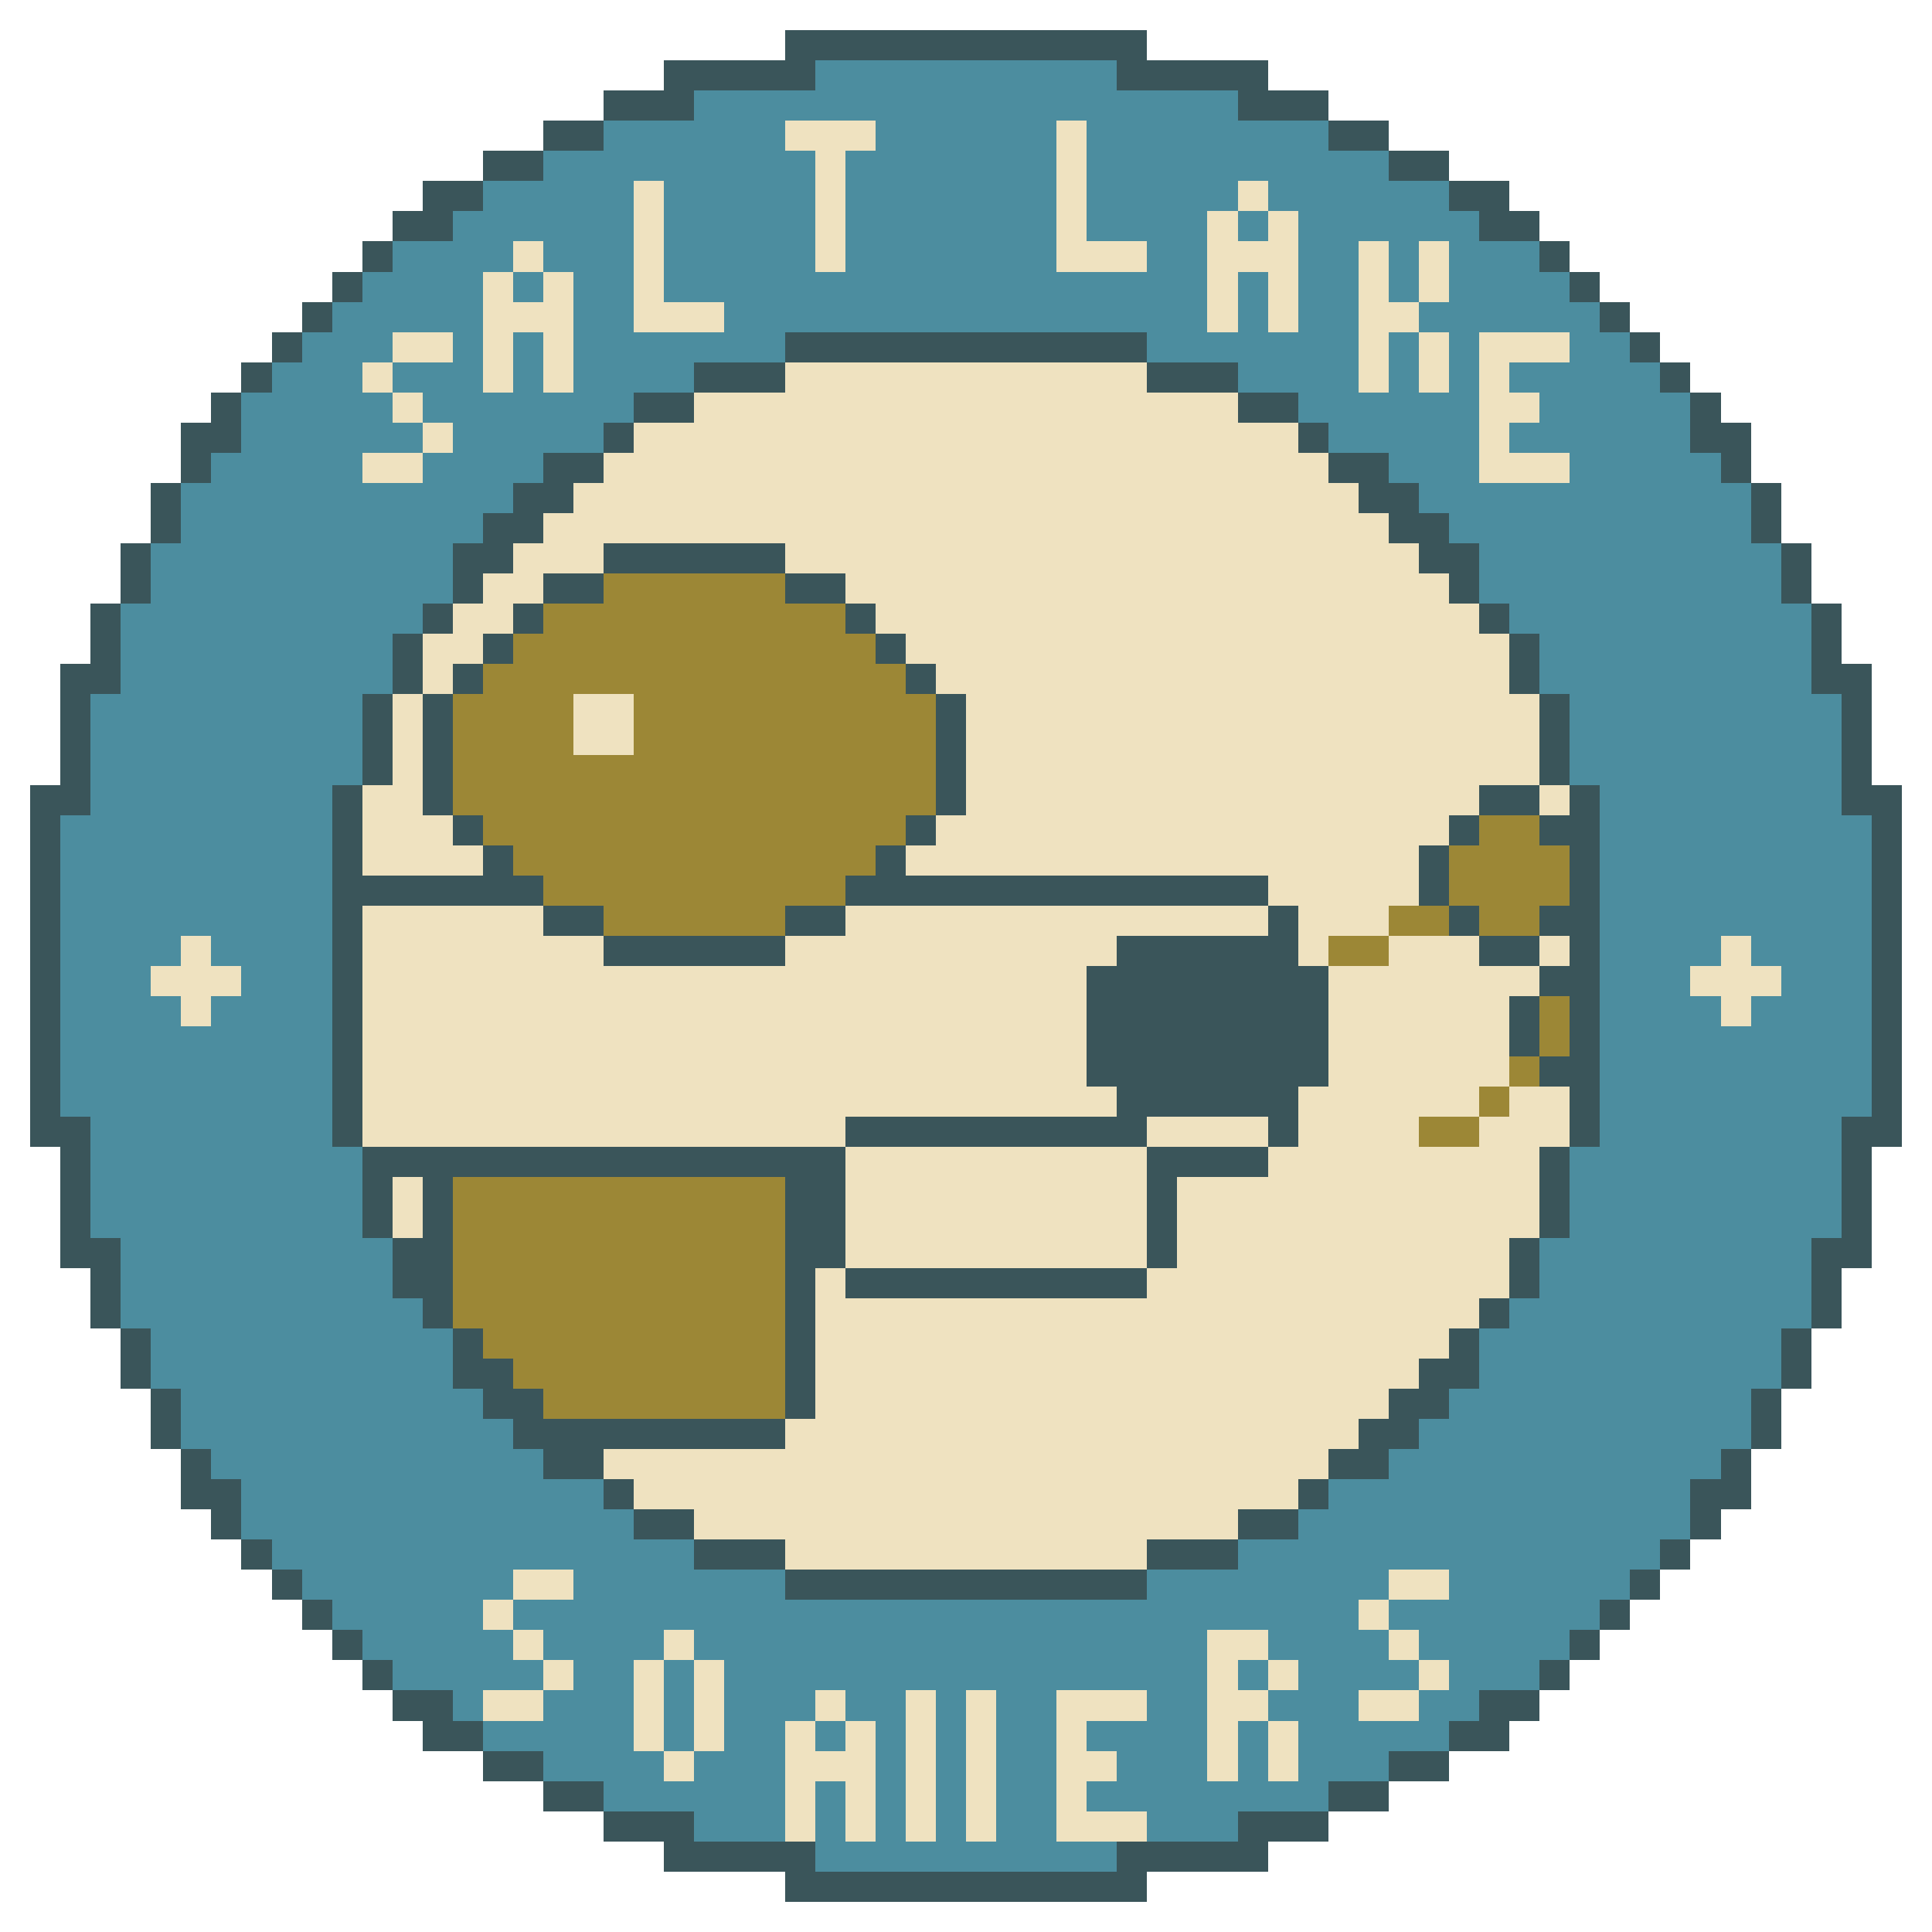
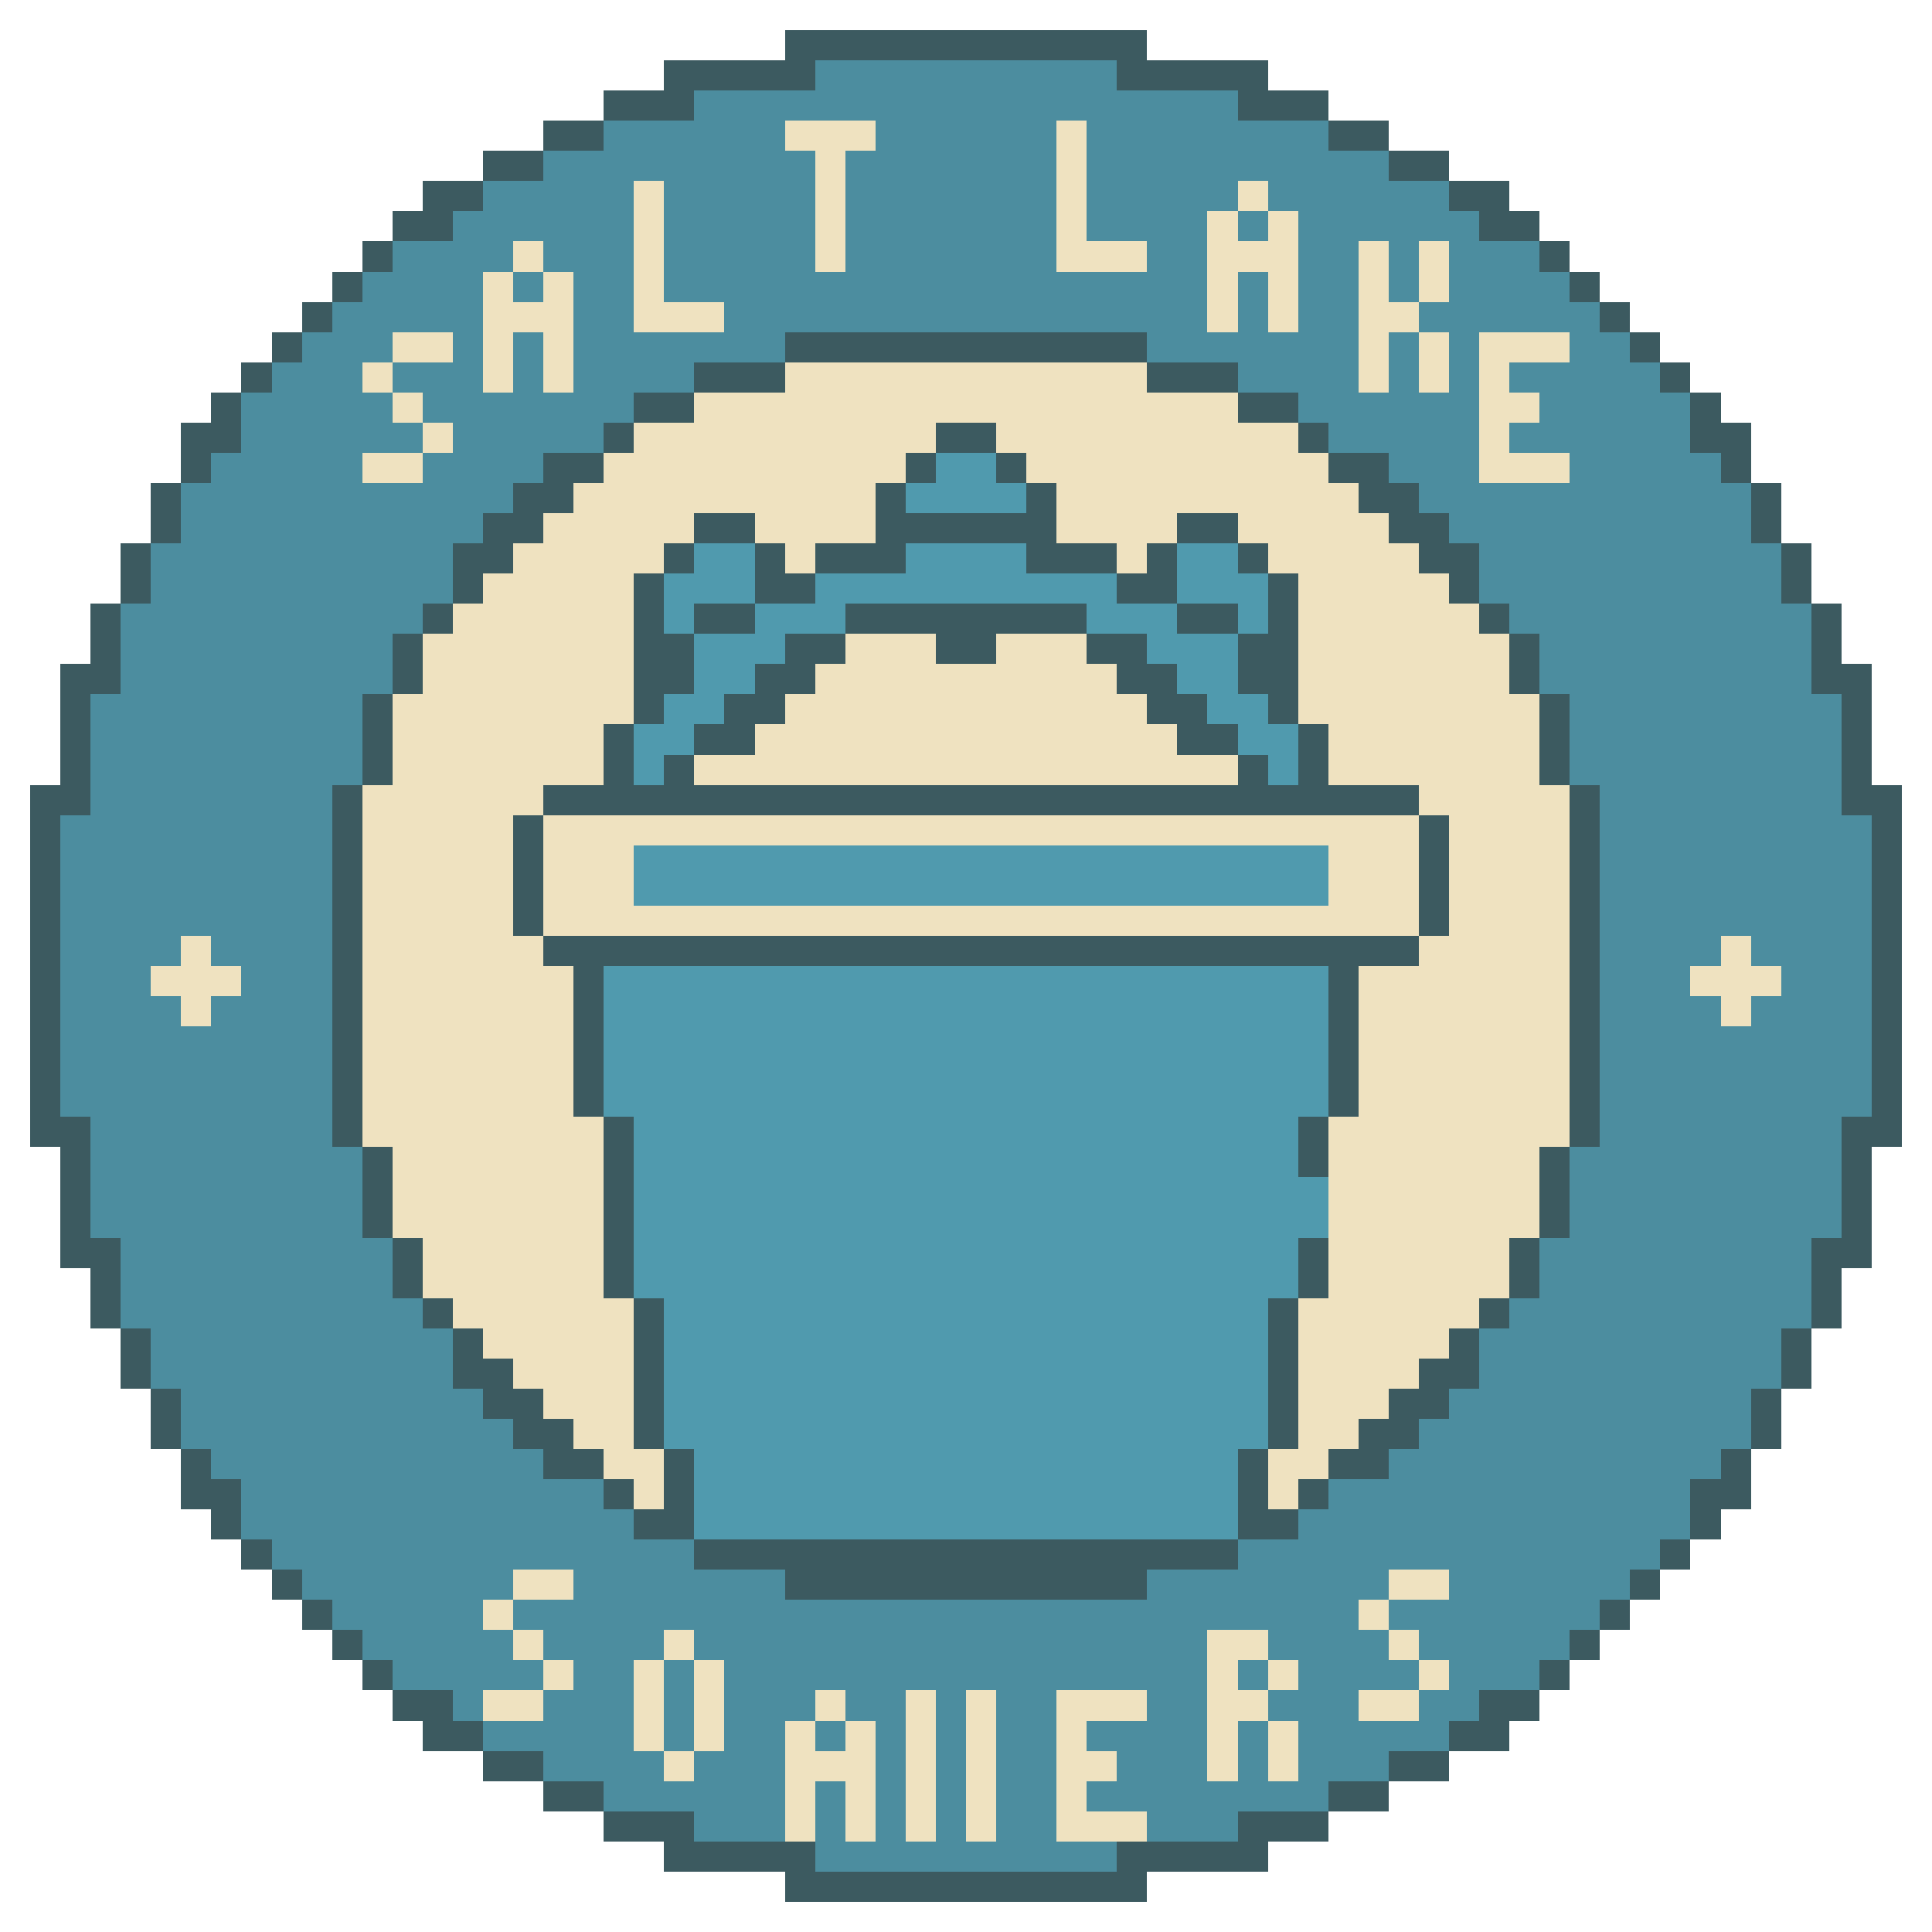
<svg xmlns="http://www.w3.org/2000/svg" viewBox="0 0 64 64" width="512" height="512" shape-rendering="crispEdges">
  <g id="logo-SLC-retro">
-     <path fill="#3a555a" d="M3 21h1v1h-1zM13 21h1v1h-1zM16 21h1v1h-1zM29 21h1v1h-1zM50 21h1v1h-1zM60 21h1v1h-1zM5 17h1v1h-1zM16 17h2v1h-2zM46 17h2v1h-2zM58 17h1v1h-1zM16 58h2v1h-2zM46 58h2v1h-2zM1 32h1v1h-1zM11 32h1v1h-1zM36 32h8v1h-8zM51 32h2v1h-2zM62 32h1v1h-1zM4 45h1v1h-1zM15 45h2v1h-2zM26 45h1v1h-1zM47 45h2v1h-2zM59 45h1v1h-1zM2 41h2v1h-2zM13 41h2v1h-2zM26 41h2v1h-2zM38 41h1v1h-1zM50 41h1v1h-1zM60 41h2v1h-2zM4 18h1v1h-1zM15 18h2v1h-2zM20 18h6v1h-6zM47 18h2v1h-2zM59 18h1v1h-1zM6 14h2v1h-2zM20 14h1v1h-1zM43 14h1v1h-1zM56 14h2v1h-2zM6 15h1v1h-1zM18 15h2v1h-2zM44 15h2v1h-2zM57 15h1v1h-1zM6 48h1v1h-1zM18 48h2v1h-2zM44 48h2v1h-2zM57 48h1v1h-1zM3 42h1v1h-1zM13 42h2v1h-2zM26 42h1v1h-1zM28 42h10v1h-10zM50 42h1v1h-1zM60 42h1v1h-1zM2 38h1v1h-1zM12 38h16v1h-16zM38 38h4v1h-4zM51 38h1v1h-1zM61 38h1v1h-1zM20 3h3v1h-3zM41 3h3v1h-3zM8 51h1v1h-1zM23 51h3v1h-3zM38 51h3v1h-3zM55 51h1v1h-1zM5 16h1v1h-1zM17 16h2v1h-2zM45 16h2v1h-2zM58 16h1v1h-1zM1 34h1v1h-1zM11 34h1v1h-1zM36 34h8v1h-8zM50 34h1v1h-1zM52 34h1v1h-1zM62 34h1v1h-1zM5 47h1v1h-1zM17 47h9v1h-9zM45 47h2v1h-2zM58 47h1v1h-1zM8 12h1v1h-1zM23 12h3v1h-3zM38 12h3v1h-3zM55 12h1v1h-1zM12 8h1v1h-1zM51 8h1v1h-1zM1 28h1v1h-1zM11 28h1v1h-1zM16 28h1v1h-1zM29 28h1v1h-1zM47 28h1v1h-1zM52 28h1v1h-1zM62 28h1v1h-1zM2 24h1v1h-1zM12 24h1v1h-1zM14 24h1v1h-1zM31 24h1v1h-1zM51 24h1v1h-1zM61 24h1v1h-1zM7 13h1v1h-1zM21 13h2v1h-2zM41 13h2v1h-2zM56 13h1v1h-1zM11 9h1v1h-1zM52 9h1v1h-1zM2 25h1v1h-1zM12 25h1v1h-1zM14 25h1v1h-1zM31 25h1v1h-1zM51 25h1v1h-1zM61 25h1v1h-1zM2 22h2v1h-2zM13 22h1v1h-1zM15 22h1v1h-1zM30 22h1v1h-1zM50 22h1v1h-1zM60 22h2v1h-2zM14 57h2v1h-2zM48 57h2v1h-2zM1 30h1v1h-1zM11 30h1v1h-1zM18 30h2v1h-2zM26 30h2v1h-2zM42 30h1v1h-1zM48 30h1v1h-1zM51 30h2v1h-2zM62 30h1v1h-1zM18 4h2v1h-2zM44 4h2v1h-2zM11 54h1v1h-1zM52 54h1v1h-1zM4 19h1v1h-1zM15 19h1v1h-1zM18 19h2v1h-2zM26 19h2v1h-2zM48 19h1v1h-1zM59 19h1v1h-1zM9 11h1v1h-1zM26 11h12v1h-12zM54 11h1v1h-1zM1 31h1v1h-1zM11 31h1v1h-1zM20 31h6v1h-6zM37 31h6v1h-6zM49 31h2v1h-2zM52 31h1v1h-1zM62 31h1v1h-1zM1 27h1v1h-1zM11 27h1v1h-1zM15 27h1v1h-1zM30 27h1v1h-1zM48 27h1v1h-1zM51 27h2v1h-2zM62 27h1v1h-1zM16 5h2v1h-2zM46 5h2v1h-2zM12 55h1v1h-1zM51 55h1v1h-1zM20 60h3v1h-3zM41 60h3v1h-3zM1 37h2v1h-2zM11 37h1v1h-1zM28 37h10v1h-10zM42 37h1v1h-1zM52 37h1v1h-1zM61 37h2v1h-2zM13 7h2v1h-2zM49 7h2v1h-2zM22 61h5v1h-5zM37 61h5v1h-5zM4 44h1v1h-1zM15 44h1v1h-1zM26 44h1v1h-1zM48 44h1v1h-1zM59 44h1v1h-1zM1 35h1v1h-1zM11 35h1v1h-1zM36 35h8v1h-8zM51 35h2v1h-2zM62 35h1v1h-1zM2 40h1v1h-1zM12 40h1v1h-1zM14 40h1v1h-1zM26 40h2v1h-2zM38 40h1v1h-1zM51 40h1v1h-1zM61 40h1v1h-1zM14 6h2v1h-2zM48 6h2v1h-2zM7 50h1v1h-1zM21 50h2v1h-2zM41 50h2v1h-2zM56 50h1v1h-1zM26 1h12v1h-12zM10 53h1v1h-1zM53 53h1v1h-1zM1 29h1v1h-1zM11 29h7v1h-7zM28 29h14v1h-14zM47 29h1v1h-1zM52 29h1v1h-1zM62 29h1v1h-1zM22 2h5v1h-5zM37 2h5v1h-5zM5 46h1v1h-1zM16 46h2v1h-2zM26 46h1v1h-1zM46 46h2v1h-2zM58 46h1v1h-1zM3 43h1v1h-1zM14 43h1v1h-1zM26 43h1v1h-1zM49 43h1v1h-1zM60 43h1v1h-1zM18 59h2v1h-2zM44 59h2v1h-2zM3 20h1v1h-1zM14 20h1v1h-1zM17 20h1v1h-1zM28 20h1v1h-1zM49 20h1v1h-1zM60 20h1v1h-1zM13 56h2v1h-2zM49 56h2v1h-2zM1 36h1v1h-1zM11 36h1v1h-1zM37 36h6v1h-6zM52 36h1v1h-1zM62 36h1v1h-1zM1 33h1v1h-1zM11 33h1v1h-1zM36 33h8v1h-8zM50 33h1v1h-1zM52 33h1v1h-1zM62 33h1v1h-1zM2 39h1v1h-1zM12 39h1v1h-1zM14 39h1v1h-1zM26 39h2v1h-2zM38 39h1v1h-1zM51 39h1v1h-1zM61 39h1v1h-1zM6 49h2v1h-2zM20 49h1v1h-1zM43 49h1v1h-1zM56 49h2v1h-2zM10 10h1v1h-1zM53 10h1v1h-1zM9 52h1v1h-1zM26 52h12v1h-12zM54 52h1v1h-1zM1 26h2v1h-2zM11 26h1v1h-1zM14 26h1v1h-1zM31 26h1v1h-1zM49 26h2v1h-2zM52 26h1v1h-1zM61 26h2v1h-2zM2 23h1v1h-1zM12 23h1v1h-1zM14 23h1v1h-1zM31 23h1v1h-1zM51 23h1v1h-1zM61 23h1v1h-1zM26 62h12v1h-12z" />
+     <path fill="#3c5a60" d="M3 21h1v1h-1zM13 21h1v1h-1zM21 21h2v1h-2zM26 21h2v1h-2zM31 21h2v1h-2zM36 21h2v1h-2zM41 21h2v1h-2zM50 21h1v1h-1zM60 21h1v1h-1zM5 17h1v1h-1zM16 17h2v1h-2zM23 17h2v1h-2zM29 17h6v1h-6zM39 17h2v1h-2zM46 17h2v1h-2zM58 17h1v1h-1zM16 58h2v1h-2zM46 58h2v1h-2zM1 32h1v1h-1zM11 32h1v1h-1zM19 32h1v1h-1zM44 32h1v1h-1zM52 32h1v1h-1zM62 32h1v1h-1zM4 45h1v1h-1zM15 45h2v1h-2zM21 45h1v1h-1zM42 45h1v1h-1zM47 45h2v1h-2zM59 45h1v1h-1zM2 41h2v1h-2zM13 41h1v1h-1zM20 41h1v1h-1zM43 41h1v1h-1zM50 41h1v1h-1zM60 41h2v1h-2zM4 18h1v1h-1zM15 18h2v1h-2zM22 18h1v1h-1zM25 18h1v1h-1zM27 18h3v1h-3zM34 18h3v1h-3zM38 18h1v1h-1zM41 18h1v1h-1zM47 18h2v1h-2zM59 18h1v1h-1zM6 14h2v1h-2zM20 14h1v1h-1zM31 14h2v1h-2zM43 14h1v1h-1zM56 14h2v1h-2zM6 15h1v1h-1zM18 15h2v1h-2zM30 15h1v1h-1zM33 15h1v1h-1zM44 15h2v1h-2zM57 15h1v1h-1zM6 48h1v1h-1zM18 48h2v1h-2zM22 48h1v1h-1zM41 48h1v1h-1zM44 48h2v1h-2zM57 48h1v1h-1zM3 42h1v1h-1zM13 42h1v1h-1zM20 42h1v1h-1zM43 42h1v1h-1zM50 42h1v1h-1zM60 42h1v1h-1zM2 38h1v1h-1zM12 38h1v1h-1zM20 38h1v1h-1zM43 38h1v1h-1zM51 38h1v1h-1zM61 38h1v1h-1zM20 3h3v1h-3zM41 3h3v1h-3zM8 51h1v1h-1zM23 51h18v1h-18zM55 51h1v1h-1zM5 16h1v1h-1zM17 16h2v1h-2zM29 16h1v1h-1zM34 16h1v1h-1zM45 16h2v1h-2zM58 16h1v1h-1zM1 34h1v1h-1zM11 34h1v1h-1zM19 34h1v1h-1zM44 34h1v1h-1zM52 34h1v1h-1zM62 34h1v1h-1zM5 47h1v1h-1zM17 47h2v1h-2zM21 47h1v1h-1zM42 47h1v1h-1zM45 47h2v1h-2zM58 47h1v1h-1zM8 12h1v1h-1zM23 12h3v1h-3zM38 12h3v1h-3zM55 12h1v1h-1zM12 8h1v1h-1zM51 8h1v1h-1zM1 28h1v1h-1zM11 28h1v1h-1zM17 28h1v1h-1zM47 28h1v1h-1zM52 28h1v1h-1zM62 28h1v1h-1zM2 24h1v1h-1zM12 24h1v1h-1zM20 24h1v1h-1zM23 24h2v1h-2zM39 24h2v1h-2zM43 24h1v1h-1zM51 24h1v1h-1zM61 24h1v1h-1zM7 13h1v1h-1zM21 13h2v1h-2zM41 13h2v1h-2zM56 13h1v1h-1zM11 9h1v1h-1zM52 9h1v1h-1zM2 25h1v1h-1zM12 25h1v1h-1zM20 25h1v1h-1zM22 25h1v1h-1zM41 25h1v1h-1zM43 25h1v1h-1zM51 25h1v1h-1zM61 25h1v1h-1zM2 22h2v1h-2zM13 22h1v1h-1zM21 22h2v1h-2zM25 22h2v1h-2zM37 22h2v1h-2zM41 22h2v1h-2zM50 22h1v1h-1zM60 22h2v1h-2zM14 57h2v1h-2zM48 57h2v1h-2zM1 30h1v1h-1zM11 30h1v1h-1zM17 30h1v1h-1zM47 30h1v1h-1zM52 30h1v1h-1zM62 30h1v1h-1zM18 4h2v1h-2zM44 4h2v1h-2zM11 54h1v1h-1zM52 54h1v1h-1zM4 19h1v1h-1zM15 19h1v1h-1zM21 19h1v1h-1zM25 19h2v1h-2zM37 19h2v1h-2zM42 19h1v1h-1zM48 19h1v1h-1zM59 19h1v1h-1zM9 11h1v1h-1zM26 11h12v1h-12zM54 11h1v1h-1zM1 31h1v1h-1zM11 31h1v1h-1zM18 31h29v1h-29zM52 31h1v1h-1zM62 31h1v1h-1zM1 27h1v1h-1zM11 27h1v1h-1zM17 27h1v1h-1zM47 27h1v1h-1zM52 27h1v1h-1zM62 27h1v1h-1zM16 5h2v1h-2zM46 5h2v1h-2zM12 55h1v1h-1zM51 55h1v1h-1zM20 60h3v1h-3zM41 60h3v1h-3zM1 37h2v1h-2zM11 37h1v1h-1zM20 37h1v1h-1zM43 37h1v1h-1zM52 37h1v1h-1zM61 37h2v1h-2zM13 7h2v1h-2zM49 7h2v1h-2zM22 61h5v1h-5zM37 61h5v1h-5zM4 44h1v1h-1zM15 44h1v1h-1zM21 44h1v1h-1zM42 44h1v1h-1zM48 44h1v1h-1zM59 44h1v1h-1zM1 35h1v1h-1zM11 35h1v1h-1zM19 35h1v1h-1zM44 35h1v1h-1zM52 35h1v1h-1zM62 35h1v1h-1zM2 40h1v1h-1zM12 40h1v1h-1zM20 40h1v1h-1zM51 40h1v1h-1zM61 40h1v1h-1zM14 6h2v1h-2zM48 6h2v1h-2zM7 50h1v1h-1zM21 50h2v1h-2zM41 50h2v1h-2zM56 50h1v1h-1zM26 1h12v1h-12zM10 53h1v1h-1zM53 53h1v1h-1zM1 29h1v1h-1zM11 29h1v1h-1zM17 29h1v1h-1zM47 29h1v1h-1zM52 29h1v1h-1zM62 29h1v1h-1zM22 2h5v1h-5zM37 2h5v1h-5zM5 46h1v1h-1zM16 46h2v1h-2zM21 46h1v1h-1zM42 46h1v1h-1zM46 46h2v1h-2zM58 46h1v1h-1zM3 43h1v1h-1zM14 43h1v1h-1zM21 43h1v1h-1zM42 43h1v1h-1zM49 43h1v1h-1zM60 43h1v1h-1zM18 59h2v1h-2zM44 59h2v1h-2zM3 20h1v1h-1zM14 20h1v1h-1zM21 20h1v1h-1zM23 20h2v1h-2zM28 20h8v1h-8zM39 20h2v1h-2zM42 20h1v1h-1zM49 20h1v1h-1zM60 20h1v1h-1zM13 56h2v1h-2zM49 56h2v1h-2zM1 36h1v1h-1zM11 36h1v1h-1zM19 36h1v1h-1zM44 36h1v1h-1zM52 36h1v1h-1zM62 36h1v1h-1zM1 33h1v1h-1zM11 33h1v1h-1zM19 33h1v1h-1zM44 33h1v1h-1zM52 33h1v1h-1zM62 33h1v1h-1zM2 39h1v1h-1zM12 39h1v1h-1zM20 39h1v1h-1zM51 39h1v1h-1zM61 39h1v1h-1zM6 49h2v1h-2zM20 49h1v1h-1zM22 49h1v1h-1zM41 49h1v1h-1zM43 49h1v1h-1zM56 49h2v1h-2zM10 10h1v1h-1zM53 10h1v1h-1zM9 52h1v1h-1zM26 52h12v1h-12zM54 52h1v1h-1zM1 26h2v1h-2zM11 26h1v1h-1zM18 26h29v1h-29zM52 26h1v1h-1zM61 26h2v1h-2zM2 23h1v1h-1zM12 23h1v1h-1zM21 23h1v1h-1zM24 23h2v1h-2zM38 23h2v1h-2zM42 23h1v1h-1zM51 23h1v1h-1zM61 23h1v1h-1zM26 62h12v1h-12z" />
    <path fill="#4c8d9f" d="M4 21h9v1h-9zM51 21h9v1h-9zM6 17h10v1h-10zM48 17h10v1h-10zM18 58h4v1h-4zM23 58h3v1h-3zM29 58h1v1h-1zM31 58h1v1h-1zM33 58h2v1h-2zM37 58h3v1h-3zM41 58h1v1h-1zM43 58h3v1h-3zM2 32h3v1h-3zM8 32h3v1h-3zM53 32h3v1h-3zM59 32h3v1h-3zM5 45h10v1h-10zM49 45h10v1h-10zM4 41h9v1h-9zM51 41h9v1h-9zM5 18h10v1h-10zM49 18h10v1h-10zM8 14h6v1h-6zM15 14h5v1h-5zM44 14h5v1h-5zM50 14h6v1h-6zM7 15h5v1h-5zM14 15h4v1h-4zM46 15h3v1h-3zM52 15h5v1h-5zM7 48h11v1h-11zM46 48h11v1h-11zM4 42h9v1h-9zM51 42h9v1h-9zM3 38h9v1h-9zM52 38h9v1h-9zM23 3h18v1h-18zM9 51h14v1h-14zM41 51h14v1h-14zM6 16h11v1h-11zM47 16h11v1h-11zM2 34h9v1h-9zM53 34h9v1h-9zM6 47h11v1h-11zM47 47h11v1h-11zM9 12h3v1h-3zM13 12h3v1h-3zM17 12h1v1h-1zM19 12h4v1h-4zM41 12h4v1h-4zM46 12h1v1h-1zM48 12h1v1h-1zM50 12h5v1h-5zM13 8h4v1h-4zM18 8h3v1h-3zM22 8h5v1h-5zM28 8h7v1h-7zM38 8h2v1h-2zM43 8h2v1h-2zM46 8h1v1h-1zM48 8h3v1h-3zM2 28h9v1h-9zM53 28h9v1h-9zM3 24h9v1h-9zM52 24h9v1h-9zM8 13h5v1h-5zM14 13h7v1h-7zM43 13h6v1h-6zM51 13h5v1h-5zM12 9h4v1h-4zM17 9h1v1h-1zM19 9h2v1h-2zM22 9h18v1h-18zM41 9h1v1h-1zM43 9h2v1h-2zM46 9h1v1h-1zM48 9h4v1h-4zM3 25h9v1h-9zM52 25h9v1h-9zM4 22h9v1h-9zM51 22h9v1h-9zM16 57h5v1h-5zM22 57h1v1h-1zM24 57h2v1h-2zM27 57h1v1h-1zM29 57h1v1h-1zM31 57h1v1h-1zM33 57h2v1h-2zM36 57h4v1h-4zM41 57h1v1h-1zM43 57h5v1h-5zM2 30h9v1h-9zM53 30h9v1h-9zM20 4h6v1h-6zM29 4h6v1h-6zM36 4h8v1h-8zM12 54h5v1h-5zM18 54h4v1h-4zM23 54h17v1h-17zM42 54h4v1h-4zM47 54h5v1h-5zM5 19h10v1h-10zM49 19h10v1h-10zM10 11h3v1h-3zM15 11h1v1h-1zM17 11h1v1h-1zM19 11h7v1h-7zM38 11h7v1h-7zM46 11h1v1h-1zM48 11h1v1h-1zM52 11h2v1h-2zM2 31h4v1h-4zM7 31h4v1h-4zM53 31h4v1h-4zM58 31h4v1h-4zM2 27h9v1h-9zM53 27h9v1h-9zM18 5h9v1h-9zM28 5h7v1h-7zM36 5h10v1h-10zM13 55h5v1h-5zM19 55h2v1h-2zM22 55h1v1h-1zM24 55h16v1h-16zM41 55h1v1h-1zM43 55h4v1h-4zM48 55h3v1h-3zM23 60h3v1h-3zM27 60h1v1h-1zM29 60h1v1h-1zM31 60h1v1h-1zM33 60h2v1h-2zM38 60h3v1h-3zM3 37h8v1h-8zM53 37h8v1h-8zM15 7h6v1h-6zM22 7h5v1h-5zM28 7h7v1h-7zM36 7h4v1h-4zM41 7h1v1h-1zM43 7h6v1h-6zM27 61h10v1h-10zM5 44h10v1h-10zM49 44h10v1h-10zM2 35h9v1h-9zM53 35h9v1h-9zM3 40h9v1h-9zM52 40h9v1h-9zM16 6h5v1h-5zM22 6h5v1h-5zM28 6h7v1h-7zM36 6h5v1h-5zM42 6h6v1h-6zM8 50h13v1h-13zM43 50h13v1h-13zM11 53h5v1h-5zM17 53h28v1h-28zM46 53h7v1h-7zM2 29h9v1h-9zM53 29h9v1h-9zM27 2h10v1h-10zM6 46h10v1h-10zM48 46h10v1h-10zM4 43h10v1h-10zM50 43h10v1h-10zM20 59h6v1h-6zM27 59h1v1h-1zM29 59h1v1h-1zM31 59h1v1h-1zM33 59h2v1h-2zM36 59h8v1h-8zM4 20h10v1h-10zM50 20h10v1h-10zM15 56h1v1h-1zM18 56h3v1h-3zM22 56h1v1h-1zM24 56h3v1h-3zM28 56h2v1h-2zM31 56h1v1h-1zM33 56h2v1h-2zM38 56h2v1h-2zM42 56h3v1h-3zM47 56h2v1h-2zM2 36h9v1h-9zM53 36h9v1h-9zM2 33h4v1h-4zM7 33h4v1h-4zM53 33h4v1h-4zM58 33h4v1h-4zM3 39h9v1h-9zM52 39h9v1h-9zM8 49h12v1h-12zM44 49h12v1h-12zM11 10h5v1h-5zM19 10h2v1h-2zM24 10h16v1h-16zM41 10h1v1h-1zM43 10h2v1h-2zM47 10h6v1h-6zM10 52h7v1h-7zM19 52h7v1h-7zM38 52h8v1h-8zM48 52h6v1h-6zM3 26h8v1h-8zM53 26h8v1h-8zM3 23h9v1h-9zM52 23h9v1h-9z" />
-     <path fill="#9c8736" d="M17 21h12v1h-12zM17 45h9v1h-9zM15 41h11v1h-11zM15 42h11v1h-11zM51 34h1v1h-1zM17 28h12v1h-12zM48 28h4v1h-4zM15 24h4v1h-4zM21 24h10v1h-10zM15 25h16v1h-16zM16 22h14v1h-14zM20 30h6v1h-6zM46 30h2v1h-2zM49 30h2v1h-2zM20 19h6v1h-6zM44 31h2v1h-2zM16 27h14v1h-14zM49 27h2v1h-2zM47 37h2v1h-2zM16 44h10v1h-10zM50 35h1v1h-1zM15 40h11v1h-11zM18 29h10v1h-10zM48 29h4v1h-4zM18 46h8v1h-8zM15 43h11v1h-11zM18 20h10v1h-10zM49 36h1v1h-1zM51 33h1v1h-1zM15 39h11v1h-11zM15 26h16v1h-16zM15 23h4v1h-4zM21 23h10v1h-10z" />
-     <path fill="#efe2c0" d="M14 21h2v1h-2zM30 21h20v1h-20zM18 17h28v1h-28zM22 58h1v1h-1zM26 58h3v1h-3zM30 58h1v1h-1zM32 58h1v1h-1zM35 58h2v1h-2zM40 58h1v1h-1zM42 58h1v1h-1zM5 32h3v1h-3zM12 32h24v1h-24zM44 32h7v1h-7zM56 32h3v1h-3zM27 45h20v1h-20zM28 41h10v1h-10zM39 41h11v1h-11zM17 18h3v1h-3zM26 18h21v1h-21zM14 14h1v1h-1zM21 14h22v1h-22zM49 14h1v1h-1zM12 15h2v1h-2zM20 15h24v1h-24zM49 15h3v1h-3zM20 48h24v1h-24zM27 42h1v1h-1zM38 42h12v1h-12zM28 38h10v1h-10zM42 38h9v1h-9zM26 51h12v1h-12zM19 16h26v1h-26zM12 34h24v1h-24zM44 34h6v1h-6zM26 47h19v1h-19zM12 12h1v1h-1zM16 12h1v1h-1zM18 12h1v1h-1zM26 12h12v1h-12zM45 12h1v1h-1zM47 12h1v1h-1zM49 12h1v1h-1zM17 8h1v1h-1zM21 8h1v1h-1zM27 8h1v1h-1zM35 8h3v1h-3zM40 8h3v1h-3zM45 8h1v1h-1zM47 8h1v1h-1zM12 28h4v1h-4zM30 28h17v1h-17zM13 24h1v1h-1zM19 24h2v1h-2zM32 24h19v1h-19zM13 13h1v1h-1zM23 13h18v1h-18zM49 13h2v1h-2zM16 9h1v1h-1zM18 9h1v1h-1zM21 9h1v1h-1zM40 9h1v1h-1zM42 9h1v1h-1zM45 9h1v1h-1zM47 9h1v1h-1zM13 25h1v1h-1zM32 25h19v1h-19zM14 22h1v1h-1zM31 22h19v1h-19zM21 57h1v1h-1zM23 57h1v1h-1zM26 57h1v1h-1zM28 57h1v1h-1zM30 57h1v1h-1zM32 57h1v1h-1zM35 57h1v1h-1zM40 57h1v1h-1zM42 57h1v1h-1zM12 30h6v1h-6zM28 30h14v1h-14zM43 30h3v1h-3zM26 4h3v1h-3zM35 4h1v1h-1zM17 54h1v1h-1zM22 54h1v1h-1zM40 54h2v1h-2zM46 54h1v1h-1zM16 19h2v1h-2zM28 19h20v1h-20zM13 11h2v1h-2zM16 11h1v1h-1zM18 11h1v1h-1zM45 11h1v1h-1zM47 11h1v1h-1zM49 11h3v1h-3zM6 31h1v1h-1zM12 31h8v1h-8zM26 31h11v1h-11zM43 31h1v1h-1zM46 31h3v1h-3zM51 31h1v1h-1zM57 31h1v1h-1zM12 27h3v1h-3zM31 27h17v1h-17zM27 5h1v1h-1zM35 5h1v1h-1zM18 55h1v1h-1zM21 55h1v1h-1zM23 55h1v1h-1zM40 55h1v1h-1zM42 55h1v1h-1zM47 55h1v1h-1zM26 60h1v1h-1zM28 60h1v1h-1zM30 60h1v1h-1zM32 60h1v1h-1zM35 60h3v1h-3zM12 37h16v1h-16zM38 37h4v1h-4zM43 37h4v1h-4zM49 37h3v1h-3zM21 7h1v1h-1zM27 7h1v1h-1zM35 7h1v1h-1zM40 7h1v1h-1zM42 7h1v1h-1zM27 44h21v1h-21zM12 35h24v1h-24zM44 35h6v1h-6zM13 40h1v1h-1zM28 40h10v1h-10zM39 40h12v1h-12zM21 6h1v1h-1zM27 6h1v1h-1zM35 6h1v1h-1zM41 6h1v1h-1zM23 50h18v1h-18zM16 53h1v1h-1zM45 53h1v1h-1zM42 29h5v1h-5zM27 46h19v1h-19zM27 43h22v1h-22zM26 59h1v1h-1zM28 59h1v1h-1zM30 59h1v1h-1zM32 59h1v1h-1zM35 59h1v1h-1zM15 20h2v1h-2zM29 20h20v1h-20zM16 56h2v1h-2zM21 56h1v1h-1zM23 56h1v1h-1zM27 56h1v1h-1zM30 56h1v1h-1zM32 56h1v1h-1zM35 56h3v1h-3zM40 56h2v1h-2zM45 56h2v1h-2zM12 36h25v1h-25zM43 36h6v1h-6zM50 36h2v1h-2zM6 33h1v1h-1zM12 33h24v1h-24zM44 33h6v1h-6zM57 33h1v1h-1zM13 39h1v1h-1zM28 39h10v1h-10zM39 39h12v1h-12zM21 49h22v1h-22zM16 10h3v1h-3zM21 10h3v1h-3zM40 10h1v1h-1zM42 10h1v1h-1zM45 10h2v1h-2zM17 52h2v1h-2zM46 52h2v1h-2zM12 26h2v1h-2zM32 26h17v1h-17zM51 26h1v1h-1zM13 23h1v1h-1zM19 23h2v1h-2zM32 23h19v1h-19z" />
+     <path fill="#509aae" d="M23 21h3v1h-3zM38 21h3v1h-3zM20 32h24v1h-24zM22 45h20v1h-20zM21 41h22v1h-22zM23 18h2v1h-2zM30 18h4v1h-4zM39 18h2v1h-2zM31 15h2v1h-2zM23 48h18v1h-18zM21 42h22v1h-22zM21 38h22v1h-22zM30 16h4v1h-4zM20 34h24v1h-24zM22 47h20v1h-20zM21 28h23v1h-23zM21 24h2v1h-2zM41 24h2v1h-2zM21 25h1v1h-1zM42 25h1v1h-1zM23 22h2v1h-2zM39 22h2v1h-2zM22 19h3v1h-3zM27 19h10v1h-10zM39 19h3v1h-3zM21 37h22v1h-22zM22 44h20v1h-20zM20 35h24v1h-24zM21 40h23v1h-23zM23 50h18v1h-18zM21 29h23v1h-23zM22 46h20v1h-20zM22 43h20v1h-20zM22 20h1v1h-1zM25 20h3v1h-3zM36 20h3v1h-3zM41 20h1v1h-1zM20 36h24v1h-24zM20 33h24v1h-24zM21 39h23v1h-23zM23 49h18v1h-18zM22 23h2v1h-2zM40 23h2v1h-2z" />
+     <path fill="#efe2c0" d="M14 21h7v1h-7zM28 21h3v1h-3zM33 21h3v1h-3zM43 21h7v1h-7zM18 17h5v1h-5zM25 17h4v1h-4zM35 17h4v1h-4zM41 17h5v1h-5zM22 58h1v1h-1zM26 58h3v1h-3zM30 58h1v1h-1zM32 58h1v1h-1zM35 58h2v1h-2zM40 58h1v1h-1zM42 58h1v1h-1zM5 32h3v1h-3zM12 32h7v1h-7zM45 32h7v1h-7zM56 32h3v1h-3zM17 45h4v1h-4zM43 45h4v1h-4zM14 41h6v1h-6zM44 41h6v1h-6zM17 18h5v1h-5zM26 18h1v1h-1zM37 18h1v1h-1zM42 18h5v1h-5zM14 14h1v1h-1zM21 14h10v1h-10zM33 14h10v1h-10zM49 14h1v1h-1zM12 15h2v1h-2zM20 15h10v1h-10zM34 15h10v1h-10zM49 15h3v1h-3zM20 48h2v1h-2zM42 48h2v1h-2zM14 42h6v1h-6zM44 42h6v1h-6zM13 38h7v1h-7zM44 38h7v1h-7zM19 16h10v1h-10zM35 16h10v1h-10zM12 34h7v1h-7zM45 34h7v1h-7zM19 47h2v1h-2zM43 47h2v1h-2zM12 12h1v1h-1zM16 12h1v1h-1zM18 12h1v1h-1zM26 12h12v1h-12zM45 12h1v1h-1zM47 12h1v1h-1zM49 12h1v1h-1zM17 8h1v1h-1zM21 8h1v1h-1zM27 8h1v1h-1zM35 8h3v1h-3zM40 8h3v1h-3zM45 8h1v1h-1zM47 8h1v1h-1zM12 28h5v1h-5zM18 28h3v1h-3zM44 28h3v1h-3zM48 28h4v1h-4zM13 24h7v1h-7zM25 24h14v1h-14zM44 24h7v1h-7zM13 13h1v1h-1zM23 13h18v1h-18zM49 13h2v1h-2zM16 9h1v1h-1zM18 9h1v1h-1zM21 9h1v1h-1zM40 9h1v1h-1zM42 9h1v1h-1zM45 9h1v1h-1zM47 9h1v1h-1zM13 25h7v1h-7zM23 25h18v1h-18zM44 25h7v1h-7zM14 22h7v1h-7zM27 22h10v1h-10zM43 22h7v1h-7zM21 57h1v1h-1zM23 57h1v1h-1zM26 57h1v1h-1zM28 57h1v1h-1zM30 57h1v1h-1zM32 57h1v1h-1zM35 57h1v1h-1zM40 57h1v1h-1zM42 57h1v1h-1zM12 30h5v1h-5zM18 30h29v1h-29zM48 30h4v1h-4zM26 4h3v1h-3zM35 4h1v1h-1zM17 54h1v1h-1zM22 54h1v1h-1zM40 54h2v1h-2zM46 54h1v1h-1zM16 19h5v1h-5zM43 19h5v1h-5zM13 11h2v1h-2zM16 11h1v1h-1zM18 11h1v1h-1zM45 11h1v1h-1zM47 11h1v1h-1zM49 11h3v1h-3zM6 31h1v1h-1zM12 31h6v1h-6zM47 31h5v1h-5zM57 31h1v1h-1zM12 27h5v1h-5zM18 27h29v1h-29zM48 27h4v1h-4zM27 5h1v1h-1zM35 5h1v1h-1zM18 55h1v1h-1zM21 55h1v1h-1zM23 55h1v1h-1zM40 55h1v1h-1zM42 55h1v1h-1zM47 55h1v1h-1zM26 60h1v1h-1zM28 60h1v1h-1zM30 60h1v1h-1zM32 60h1v1h-1zM35 60h3v1h-3zM12 37h8v1h-8zM44 37h8v1h-8zM21 7h1v1h-1zM27 7h1v1h-1zM35 7h1v1h-1zM40 7h1v1h-1zM42 7h1v1h-1zM16 44h5v1h-5zM43 44h5v1h-5zM12 35h7v1h-7zM45 35h7v1h-7zM13 40h7v1h-7zM44 40h7v1h-7zM21 6h1v1h-1zM27 6h1v1h-1zM35 6h1v1h-1zM41 6h1v1h-1zM16 53h1v1h-1zM45 53h1v1h-1zM12 29h5v1h-5zM18 29h3v1h-3zM44 29h3v1h-3zM48 29h4v1h-4zM18 46h3v1h-3zM43 46h3v1h-3zM15 43h6v1h-6zM43 43h6v1h-6zM26 59h1v1h-1zM28 59h1v1h-1zM30 59h1v1h-1zM32 59h1v1h-1zM35 59h1v1h-1zM15 20h6v1h-6zM43 20h6v1h-6zM16 56h2v1h-2zM21 56h1v1h-1zM23 56h1v1h-1zM27 56h1v1h-1zM30 56h1v1h-1zM32 56h1v1h-1zM35 56h3v1h-3zM40 56h2v1h-2zM45 56h2v1h-2zM12 36h7v1h-7zM45 36h7v1h-7zM6 33h1v1h-1zM12 33h7v1h-7zM45 33h7v1h-7zM57 33h1v1h-1zM13 39h7v1h-7zM44 39h7v1h-7zM21 49h1v1h-1zM42 49h1v1h-1zM16 10h3v1h-3zM21 10h3v1h-3zM40 10h1v1h-1zM42 10h1v1h-1zM45 10h2v1h-2zM17 52h2v1h-2zM46 52h2v1h-2zM12 26h6v1h-6zM47 26h5v1h-5zM13 23h8v1h-8zM26 23h12v1h-12zM43 23h8v1h-8z" />
  </g>
</svg>
